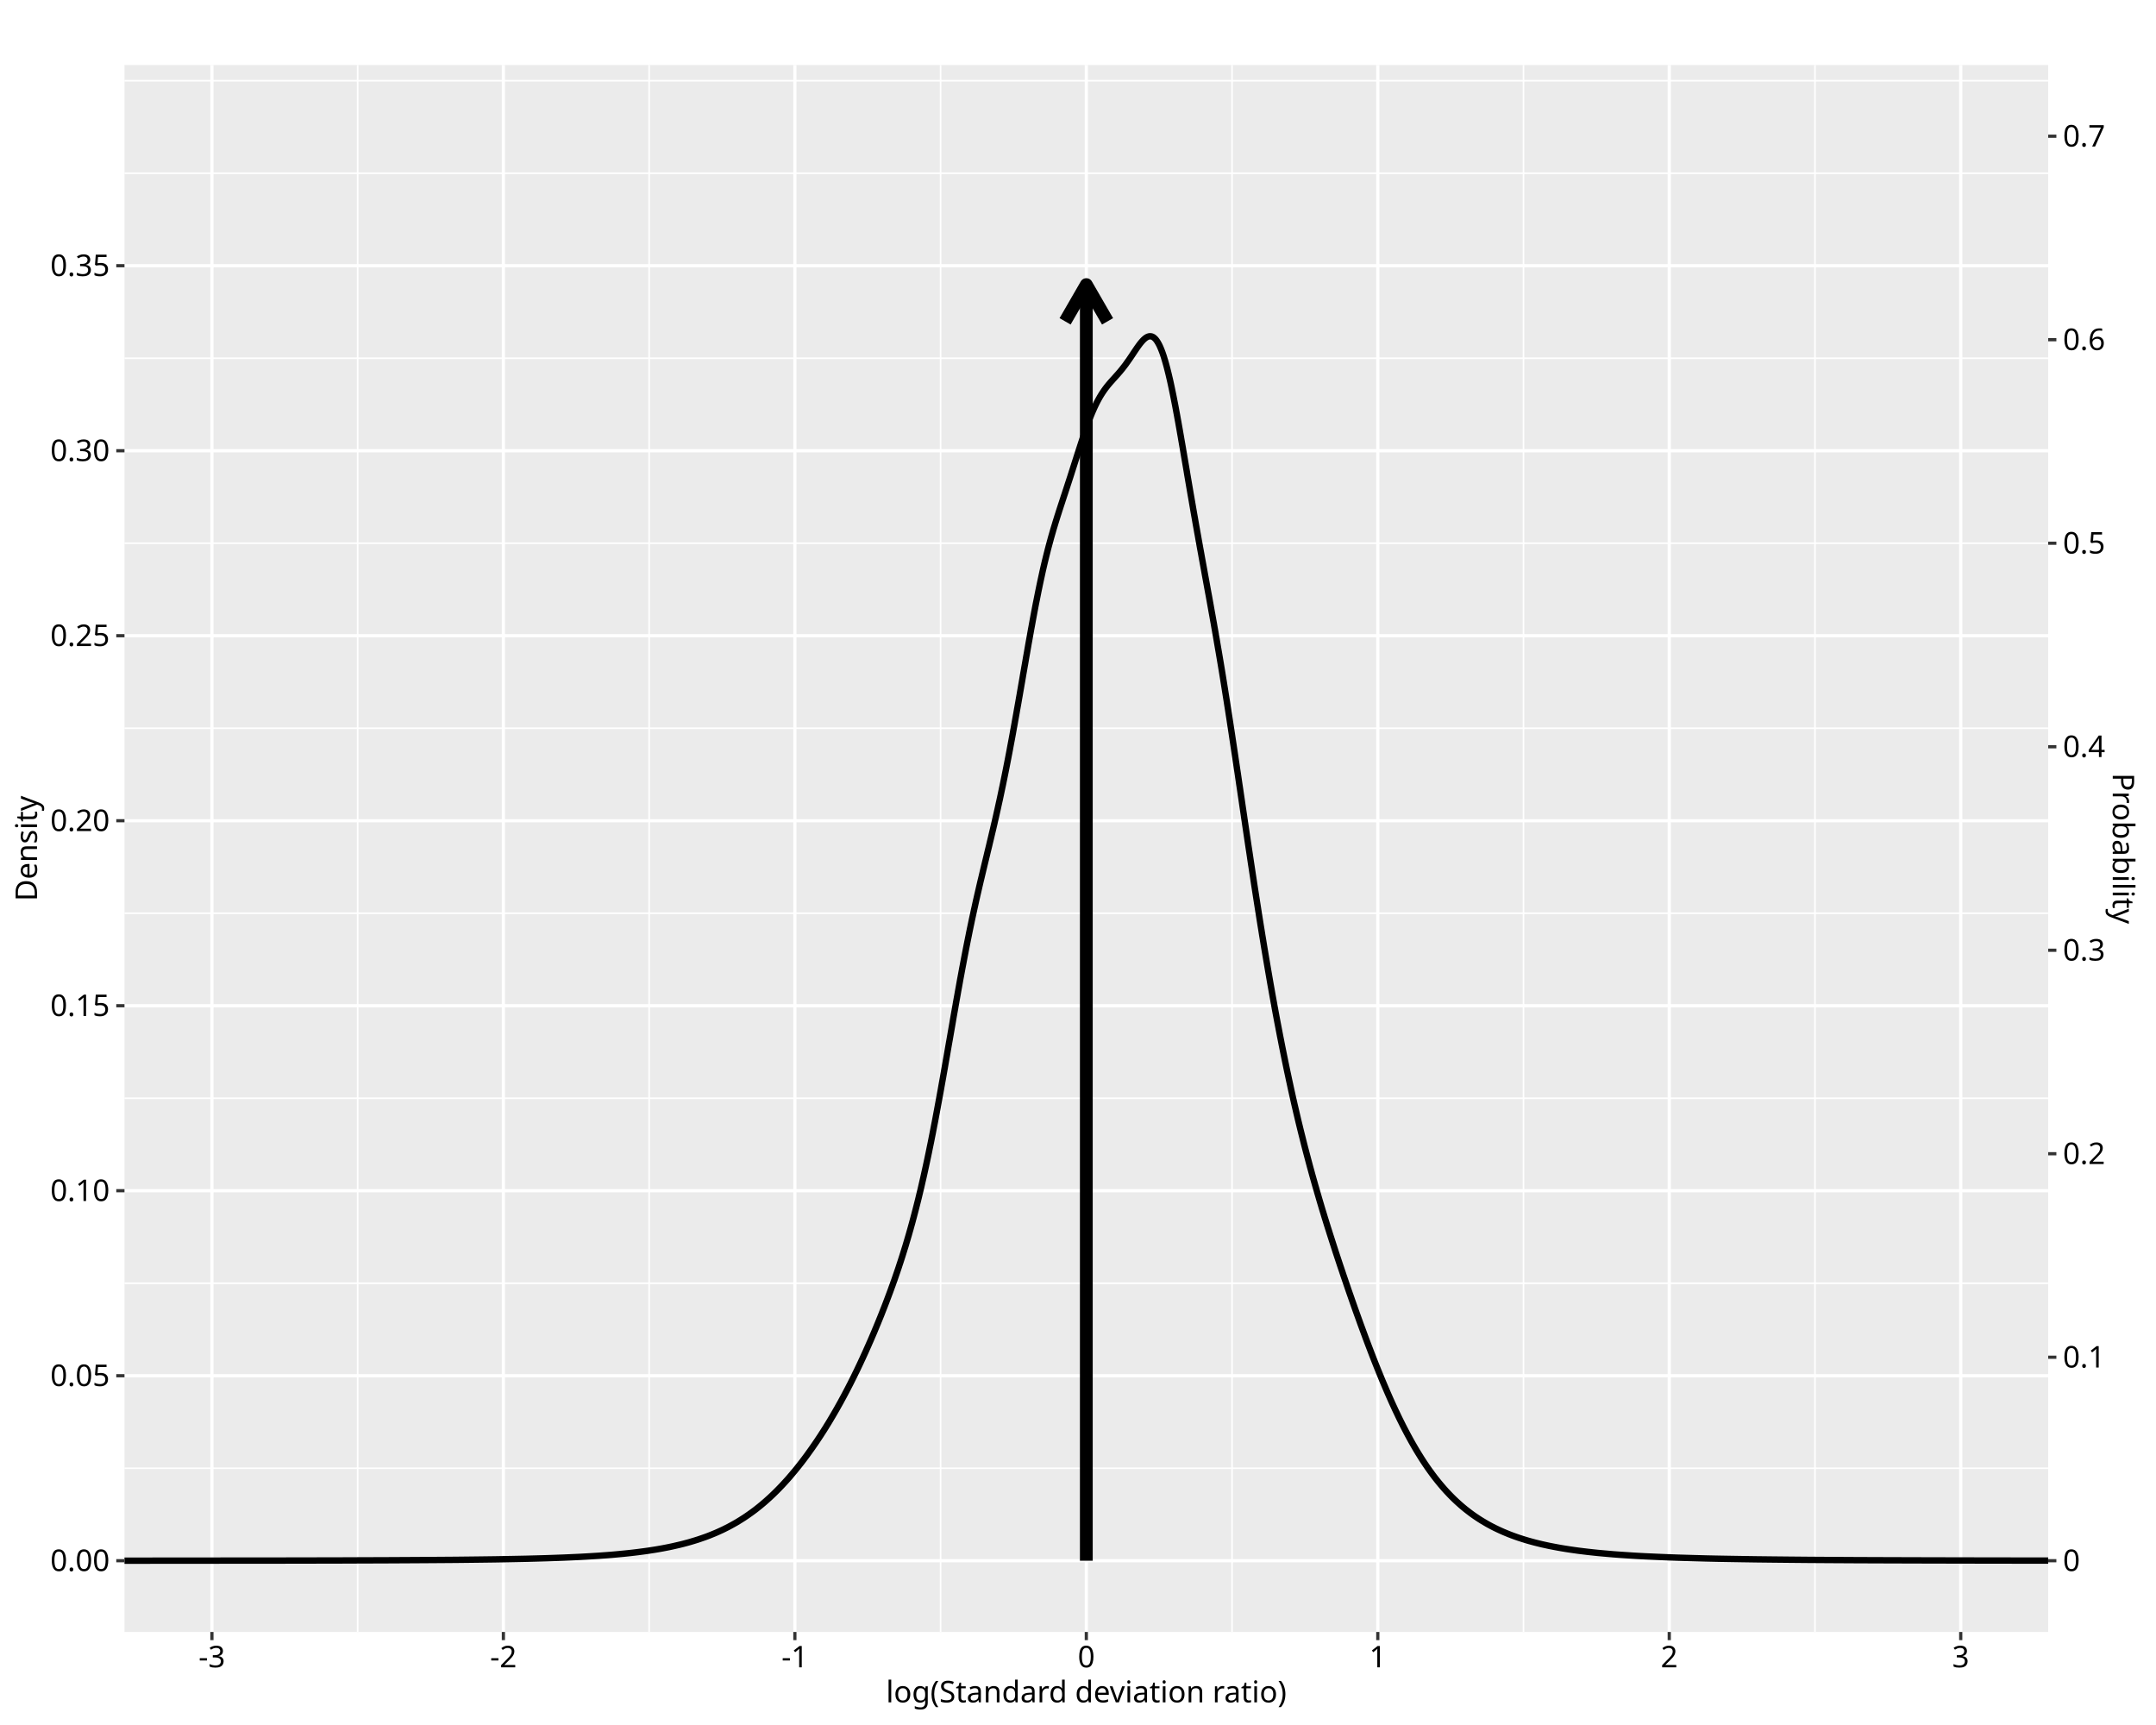
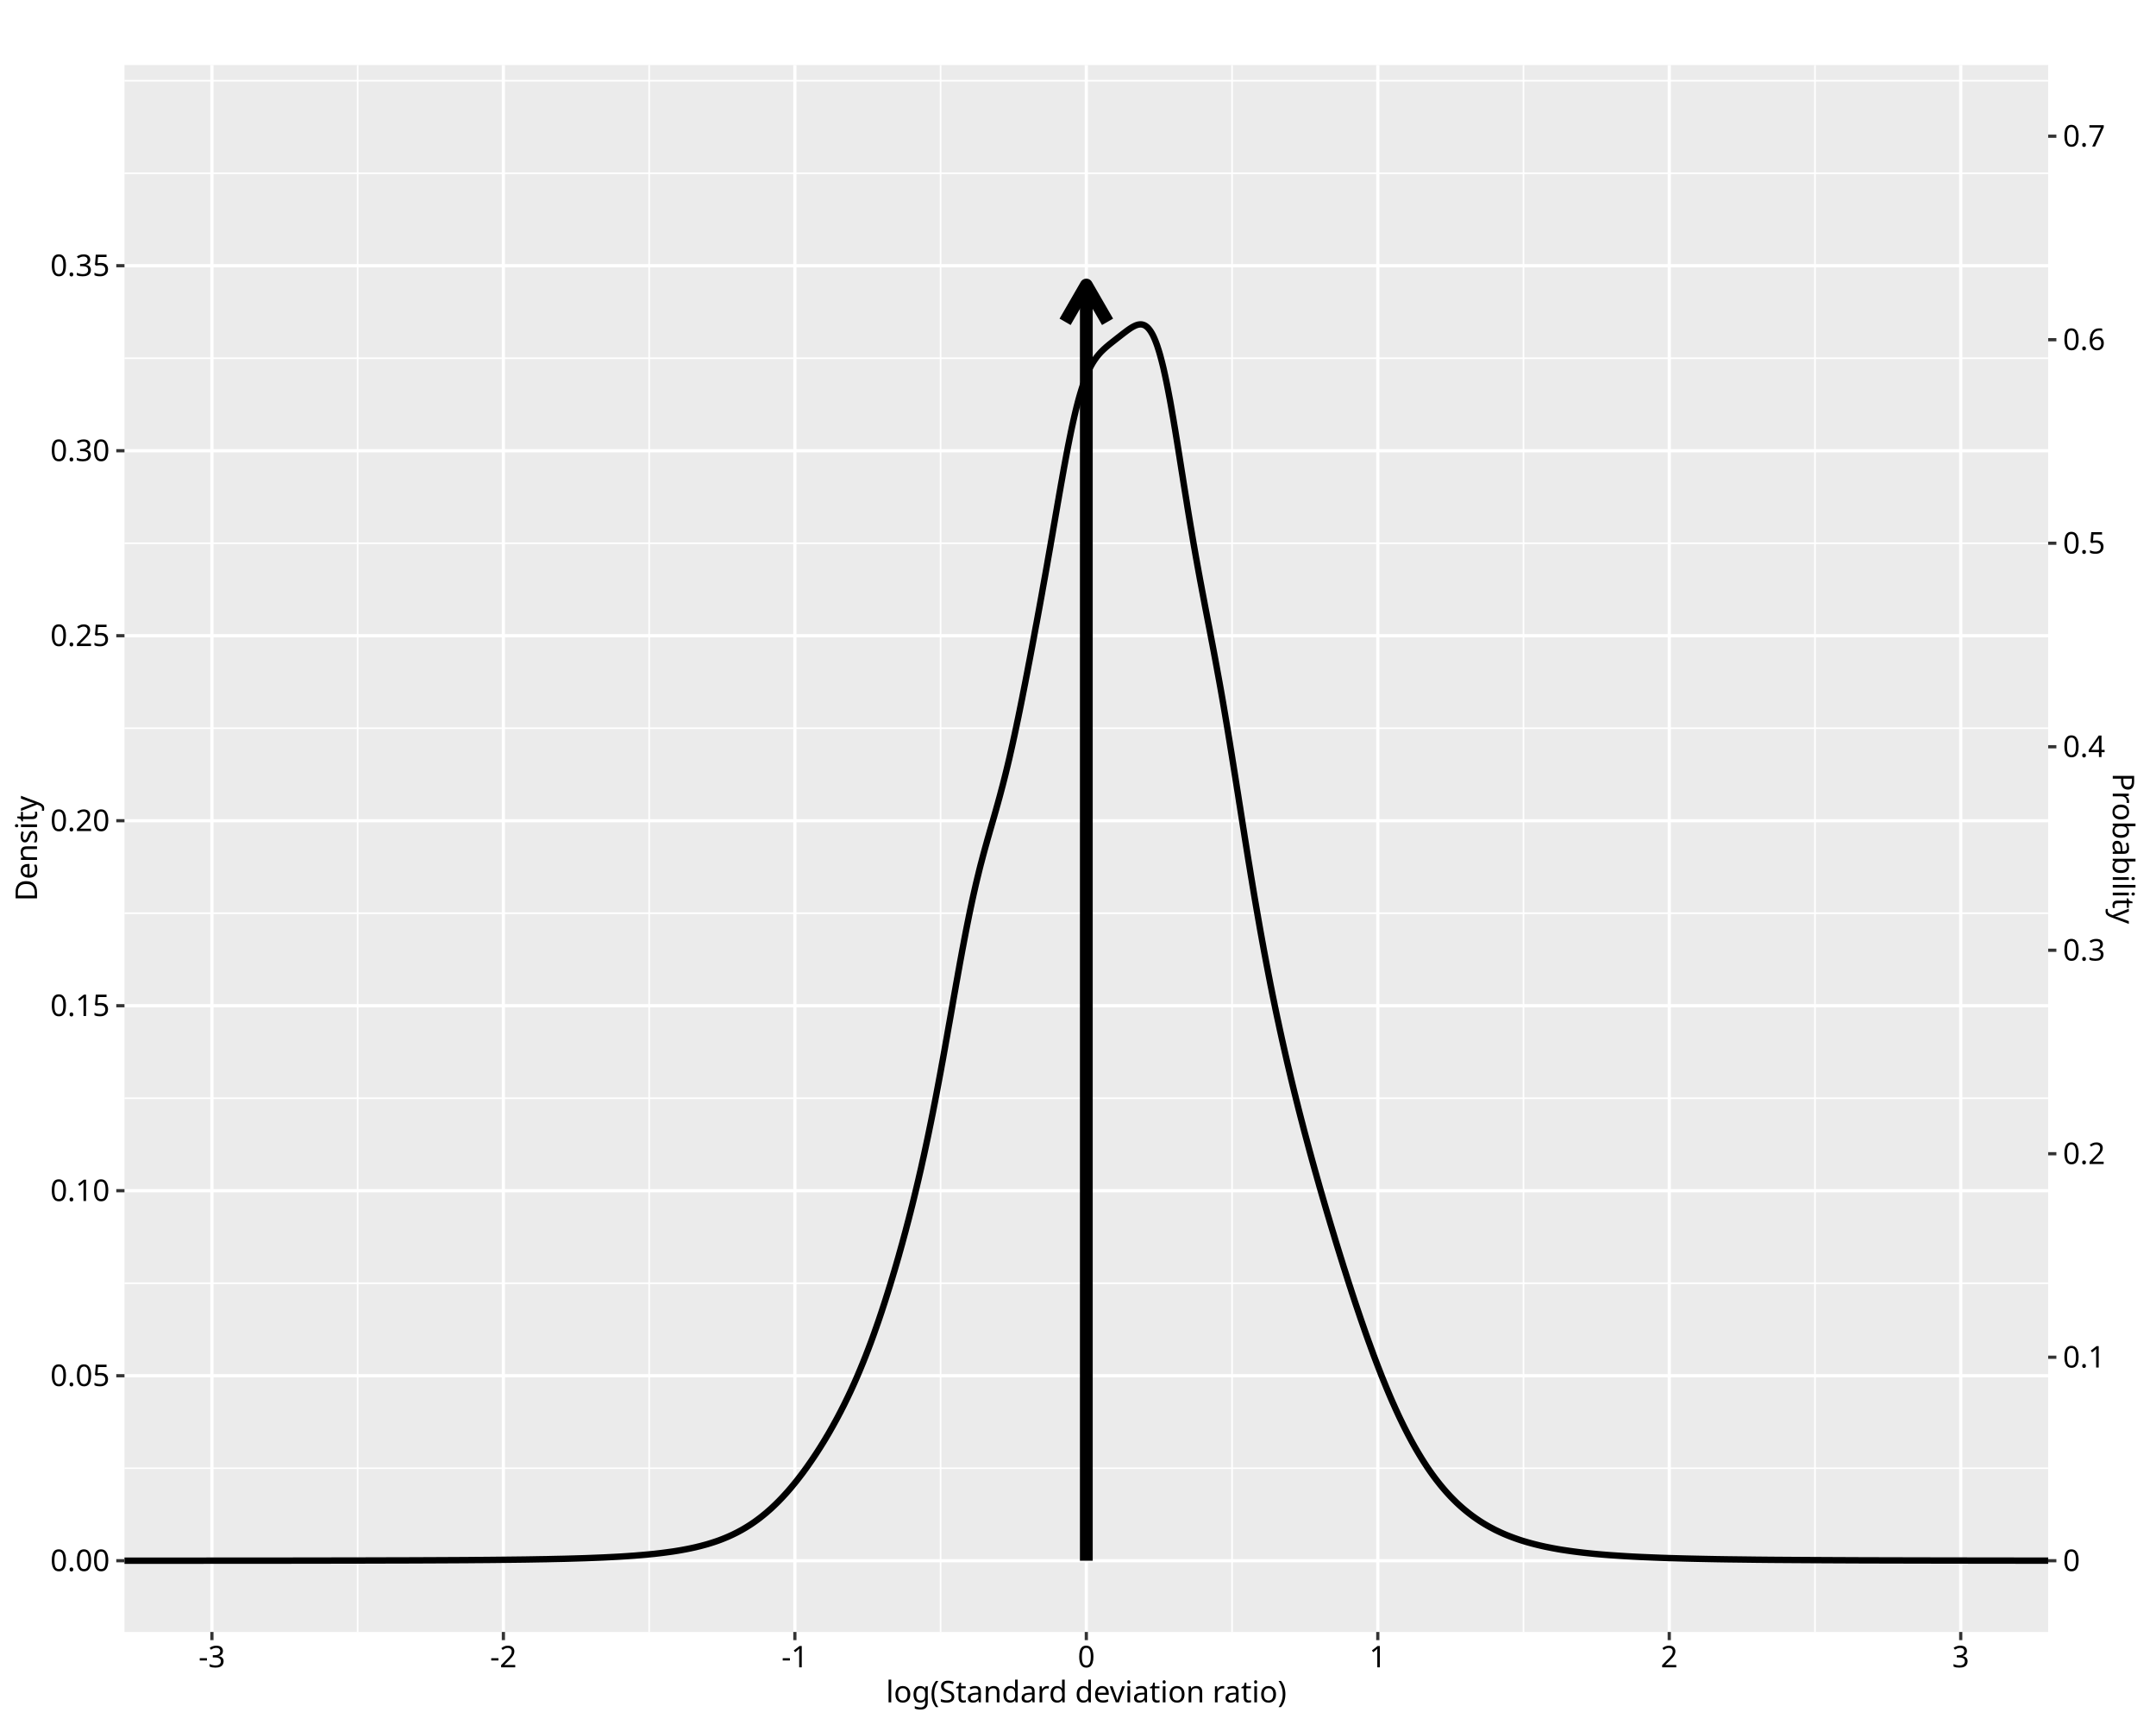
<svg xmlns="http://www.w3.org/2000/svg" class="svglite" data-engine-version="2.0" width="720.00pt" height="576.00pt" viewBox="0 0 720.00 576.00">
  <defs>
    <style type="text/css">
    .svglite line, .svglite polyline, .svglite polygon, .svglite path, .svglite rect, .svglite circle {
      fill: none;
      stroke: #000000;
      stroke-linecap: round;
      stroke-linejoin: round;
      stroke-miterlimit: 10.00;
    }
  </style>
  </defs>
  <rect width="100%" height="100%" style="stroke: none; fill: #FFFFFF;" />
  <defs>
    <clipPath id="cpMC4wMHw3MjAuMDB8MC4wMHw1NzYuMDA=">
      <rect x="0.00" y="0.00" width="720.00" height="576.00" />
    </clipPath>
  </defs>
  <g clip-path="url(#cpMC4wMHw3MjAuMDB8MC4wMHw1NzYuMDA=)">
    <rect x="0.00" y="0.00" width="720.00" height="576.00" style="stroke-width: 1.07; stroke: #FFFFFF; fill: #FFFFFF;" />
  </g>
  <defs>
    <clipPath id="cpNDEuNTd8NjgzLjk5fDIxLjcxfDU0NC45Mw==">
      <rect x="41.57" y="21.71" width="642.42" height="523.22" />
    </clipPath>
  </defs>
  <g clip-path="url(#cpNDEuNTd8NjgzLjk5fDIxLjcxfDU0NC45Mw==)">
    <rect x="41.57" y="21.71" width="642.42" height="523.22" style="stroke-width: 1.07; stroke: none; fill: #EBEBEB;" />
    <polyline points="41.57,490.26 683.99,490.26 " style="stroke-width: 0.53; stroke: #FFFFFF; stroke-linecap: butt;" />
    <polyline points="41.57,428.49 683.99,428.49 " style="stroke-width: 0.53; stroke: #FFFFFF; stroke-linecap: butt;" />
    <polyline points="41.57,366.72 683.99,366.72 " style="stroke-width: 0.53; stroke: #FFFFFF; stroke-linecap: butt;" />
    <polyline points="41.57,304.94 683.99,304.94 " style="stroke-width: 0.53; stroke: #FFFFFF; stroke-linecap: butt;" />
    <polyline points="41.57,243.17 683.99,243.17 " style="stroke-width: 0.53; stroke: #FFFFFF; stroke-linecap: butt;" />
    <polyline points="41.57,181.39 683.99,181.39 " style="stroke-width: 0.53; stroke: #FFFFFF; stroke-linecap: butt;" />
    <polyline points="41.57,119.62 683.99,119.62 " style="stroke-width: 0.53; stroke: #FFFFFF; stroke-linecap: butt;" />
    <polyline points="41.57,57.85 683.99,57.85 " style="stroke-width: 0.53; stroke: #FFFFFF; stroke-linecap: butt;" />
    <polyline points="41.57,26.96 683.99,26.96 " style="stroke-width: 0.53; stroke: #FFFFFF; stroke-linecap: butt;" />
    <polyline points="119.44,544.93 119.44,21.71 " style="stroke-width: 0.53; stroke: #FFFFFF; stroke-linecap: butt;" />
    <polyline points="216.78,544.93 216.78,21.71 " style="stroke-width: 0.53; stroke: #FFFFFF; stroke-linecap: butt;" />
    <polyline points="314.11,544.93 314.11,21.71 " style="stroke-width: 0.53; stroke: #FFFFFF; stroke-linecap: butt;" />
    <polyline points="411.45,544.93 411.45,21.71 " style="stroke-width: 0.53; stroke: #FFFFFF; stroke-linecap: butt;" />
    <polyline points="508.78,544.93 508.78,21.71 " style="stroke-width: 0.53; stroke: #FFFFFF; stroke-linecap: butt;" />
    <polyline points="606.12,544.93 606.12,21.71 " style="stroke-width: 0.53; stroke: #FFFFFF; stroke-linecap: butt;" />
    <polyline points="41.57,521.15 683.99,521.15 " style="stroke-width: 1.07; stroke: #FFFFFF; stroke-linecap: butt;" />
    <polyline points="41.57,459.38 683.99,459.38 " style="stroke-width: 1.07; stroke: #FFFFFF; stroke-linecap: butt;" />
    <polyline points="41.57,397.60 683.99,397.60 " style="stroke-width: 1.07; stroke: #FFFFFF; stroke-linecap: butt;" />
    <polyline points="41.57,335.83 683.99,335.83 " style="stroke-width: 1.07; stroke: #FFFFFF; stroke-linecap: butt;" />
    <polyline points="41.57,274.05 683.99,274.05 " style="stroke-width: 1.07; stroke: #FFFFFF; stroke-linecap: butt;" />
    <polyline points="41.57,212.28 683.99,212.28 " style="stroke-width: 1.07; stroke: #FFFFFF; stroke-linecap: butt;" />
    <polyline points="41.57,150.51 683.99,150.51 " style="stroke-width: 1.07; stroke: #FFFFFF; stroke-linecap: butt;" />
    <polyline points="41.57,88.73 683.99,88.73 " style="stroke-width: 1.07; stroke: #FFFFFF; stroke-linecap: butt;" />
    <polyline points="70.77,544.93 70.77,21.71 " style="stroke-width: 1.07; stroke: #FFFFFF; stroke-linecap: butt;" />
    <polyline points="168.11,544.93 168.11,21.71 " style="stroke-width: 1.07; stroke: #FFFFFF; stroke-linecap: butt;" />
    <polyline points="265.45,544.93 265.45,21.71 " style="stroke-width: 1.07; stroke: #FFFFFF; stroke-linecap: butt;" />
    <polyline points="362.78,544.93 362.78,21.71 " style="stroke-width: 1.07; stroke: #FFFFFF; stroke-linecap: butt;" />
    <polyline points="460.12,544.93 460.12,21.71 " style="stroke-width: 1.07; stroke: #FFFFFF; stroke-linecap: butt;" />
    <polyline points="557.45,544.93 557.45,21.71 " style="stroke-width: 1.07; stroke: #FFFFFF; stroke-linecap: butt;" />
    <polyline points="654.79,544.93 654.79,21.71 " style="stroke-width: 1.07; stroke: #FFFFFF; stroke-linecap: butt;" />
-     <polyline points="-197.53,521.15 -197.53,521.15 27.18,521.14 60.72,521.12 80.42,521.10 94.43,521.09 105.31,521.07 114.22,521.05 121.76,521.02 128.30,521.00 134.07,520.97 139.24,520.94 143.93,520.91 148.21,520.88 152.15,520.85 155.80,520.81 159.21,520.77 162.40,520.73 165.39,520.69 168.22,520.64 170.90,520.59 173.45,520.54 175.87,520.49 178.18,520.43 180.40,520.37 182.52,520.31 184.55,520.24 186.51,520.17 188.40,520.10 190.22,520.02 191.97,519.94 193.67,519.86 195.32,519.77 196.91,519.68 198.46,519.58 199.96,519.49 201.42,519.38 202.85,519.28 204.23,519.17 205.58,519.05 206.89,518.93 208.17,518.81 209.43,518.68 210.65,518.55 211.85,518.41 213.01,518.27 214.16,518.12 215.28,517.97 216.38,517.82 217.45,517.65 218.51,517.49 219.54,517.32 220.56,517.14 221.55,516.96 222.53,516.77 223.49,516.58 224.44,516.38 225.36,516.17 226.28,515.96 227.18,515.75 228.06,515.53 228.93,515.30 229.79,515.07 230.63,514.83 231.46,514.58 232.28,514.33 233.08,514.08 233.88,513.81 234.66,513.54 235.44,513.27 236.20,512.99 236.95,512.70 237.69,512.40 238.43,512.10 239.15,511.80 239.87,511.48 240.57,511.16 241.27,510.84 241.96,510.50 242.64,510.16 243.31,509.82 243.98,509.46 244.63,509.10 245.28,508.74 245.93,508.37 246.56,507.99 247.19,507.60 247.81,507.21 248.43,506.82 249.04,506.41 249.64,506.00 250.24,505.58 250.83,505.16 251.42,504.73 252.00,504.30 252.57,503.86 253.14,503.41 253.70,502.96 254.26,502.50 254.81,502.04 255.36,501.57 255.91,501.09 256.44,500.61 256.98,500.13 257.51,499.63 258.03,499.14 258.55,498.64 259.07,498.13 259.58,497.62 260.09,497.10 260.59,496.58 261.09,496.06 261.58,495.53 262.07,495.00 262.56,494.46 263.05,493.92 263.53,493.37 264.00,492.82 264.47,492.27 264.94,491.71 265.41,491.15 265.87,490.58 266.33,490.01 266.79,489.44 267.24,488.86 267.69,488.29 268.14,487.70 268.58,487.12 269.02,486.53 269.46,485.94 269.89,485.34 270.32,484.74 270.75,484.14 271.18,483.54 271.60,482.93 272.02,482.32 272.44,481.71 272.86,481.10 273.27,480.48 273.68,479.86 274.09,479.24 274.49,478.61 274.90,477.98 275.30,477.35 275.70,476.72 276.09,476.08 276.49,475.44 276.88,474.80 277.27,474.15 277.65,473.50 278.04,472.85 278.42,472.20 278.80,471.55 279.18,470.89 279.56,470.23 279.93,469.56 280.30,468.90 280.68,468.23 281.04,467.56 281.41,466.88 281.78,466.20 282.14,465.52 282.50,464.84 282.86,464.16 283.22,463.47 283.57,462.78 283.93,462.09 284.28,461.39 284.63,460.69 284.98,459.99 285.33,459.29 285.67,458.58 286.02,457.88 286.36,457.17 286.70,456.45 287.04,455.74 287.38,455.02 287.71,454.30 288.05,453.58 288.38,452.85 288.71,452.13 289.05,451.40 289.37,450.66 289.70,449.93 290.03,449.19 290.35,448.45 290.68,447.71 291.00,446.97 291.32,446.22 291.64,445.48 291.96,444.73 292.27,443.97 292.59,443.22 292.90,442.46 293.22,441.70 293.53,440.93 293.84,440.17 294.15,439.40 294.46,438.63 294.76,437.85 295.07,437.07 295.38,436.29 295.68,435.51 295.98,434.72 296.28,433.93 296.58,433.13 296.88,432.33 297.18,431.53 297.48,430.72 297.77,429.90 298.07,429.09 298.36,428.26 298.66,427.44 298.95,426.60 299.24,425.76 299.53,424.92 299.82,424.07 300.11,423.21 300.39,422.34 300.68,421.47 300.96,420.60 301.25,419.71 301.53,418.82 301.81,417.92 302.09,417.01 302.38,416.09 302.65,415.17 302.93,414.23 303.21,413.28 303.49,412.33 303.76,411.37 304.04,410.40 304.31,409.41 304.59,408.42 304.86,407.41 305.13,406.40 305.40,405.37 305.67,404.34 305.94,403.29 306.21,402.23 306.48,401.16 306.75,400.07 307.01,398.98 307.28,397.87 307.55,396.75 307.81,395.62 308.07,394.48 308.34,393.33 308.60,392.16 308.86,390.98 309.12,389.79 309.38,388.59 309.64,387.38 309.90,386.15 310.16,384.91 310.41,383.67 310.67,382.41 310.93,381.14 311.18,379.86 311.44,378.57 311.69,377.27 311.94,375.96 312.20,374.65 312.45,373.32 312.70,371.98 312.95,370.64 313.20,369.29 313.45,367.94 313.70,366.57 313.95,365.20 314.20,363.83 314.44,362.45 314.69,361.07 314.94,359.68 315.18,358.29 315.43,356.90 315.67,355.51 315.91,354.11 316.16,352.72 316.40,351.33 316.64,349.93 316.88,348.54 317.13,347.15 317.37,345.76 317.61,344.38 317.85,343.00 318.09,341.63 318.32,340.26 318.56,338.89 318.80,337.54 319.04,336.19 319.27,334.85 319.51,333.51 319.75,332.19 319.98,330.88 320.22,329.57 320.45,328.28 320.68,326.99 320.92,325.72 321.15,324.46 321.38,323.21 321.62,321.97 321.85,320.75 322.08,319.53 322.31,318.34 322.54,317.15 322.77,315.97 323.00,314.81 323.23,313.66 323.46,312.53 323.68,311.41 323.91,310.30 324.14,309.20 324.37,308.11 324.59,307.04 324.82,305.98 325.05,304.94 325.27,303.90 325.50,302.87 325.72,301.86 325.94,300.86 326.17,299.86 326.39,298.88 326.62,297.90 326.84,296.94 327.06,295.98 327.28,295.03 327.50,294.09 327.73,293.15 327.95,292.22 328.17,291.29 328.39,290.37 328.61,289.46 328.83,288.54 329.05,287.63 329.27,286.73 329.49,285.82 329.70,284.92 329.92,284.01 330.14,283.11 330.36,282.21 330.57,281.30 330.79,280.39 331.01,279.48 331.22,278.57 331.44,277.66 331.66,276.74 331.87,275.82 332.09,274.89 332.30,273.96 332.52,273.02 332.73,272.08 332.94,271.13 333.16,270.18 333.37,269.21 333.58,268.24 333.80,267.27 334.01,266.29 334.22,265.30 334.43,264.30 334.64,263.29 334.86,262.28 335.07,261.26 335.28,260.23 335.49,259.20 335.70,258.15 335.91,257.10 336.12,256.04 336.33,254.97 336.54,253.89 336.75,252.81 336.96,251.72 337.17,250.62 337.37,249.52 337.58,248.40 337.79,247.28 338.00,246.16 338.21,245.02 338.41,243.89 338.62,242.74 338.83,241.59 339.03,240.44 339.24,239.28 339.45,238.12 339.65,236.95 339.86,235.78 340.07,234.61 340.27,233.43 340.48,232.26 340.68,231.08 340.89,229.90 341.09,228.71 341.30,227.53 341.50,226.35 341.70,225.17 341.91,223.99 342.11,222.81 342.32,221.64 342.52,220.47 342.72,219.30 342.93,218.14 343.13,216.98 343.33,215.82 343.53,214.67 343.74,213.53 343.94,212.39 344.14,211.27 344.34,210.15 344.55,209.03 344.75,207.93 344.95,206.84 345.15,205.75 345.35,204.68 345.55,203.62 345.75,202.56 345.95,201.52 346.16,200.50 346.36,199.48 346.56,198.48 346.76,197.48 346.96,196.51 347.16,195.54 347.36,194.59 347.56,193.66 347.76,192.73 347.96,191.82 348.15,190.93 348.35,190.05 348.55,189.18 348.75,188.32 348.95,187.48 349.15,186.66 349.35,185.84 349.55,185.04 349.75,184.25 349.94,183.48 350.14,182.72 350.34,181.97 350.54,181.23 350.74,180.50 350.93,179.79 351.13,179.08 351.33,178.39 351.53,177.70 351.72,177.02 351.92,176.36 352.12,175.70 352.32,175.04 352.51,174.40 352.71,173.76 352.91,173.13 353.10,172.50 353.30,171.88 353.50,171.26 353.69,170.65 353.89,170.04 354.09,169.43 354.28,168.83 354.48,168.23 354.68,167.63 354.87,167.03 355.07,166.43 355.26,165.83 355.46,165.24 355.66,164.64 355.85,164.04 356.05,163.45 356.24,162.85 356.44,162.25 356.63,161.65 356.83,161.05 357.03,160.44 357.22,159.84 357.42,159.24 357.61,158.63 357.81,158.02 358.00,157.41 358.20,156.80 358.39,156.19 358.59,155.58 358.78,154.97 358.98,154.36 359.17,153.75 359.37,153.13 359.56,152.52 359.76,151.91 359.95,151.30 360.15,150.70 360.34,150.09 360.54,149.49 360.73,148.89 360.93,148.29 361.12,147.70 361.32,147.11 361.51,146.52 361.71,145.94 361.90,145.36 362.10,144.79 362.29,144.23 362.49,143.67 362.68,143.12 362.88,142.57 363.07,142.03 363.27,141.50 363.46,140.98 363.66,140.47 363.85,139.96 364.05,139.46 364.24,138.97 364.44,138.49 364.63,138.02 364.83,137.56 365.02,137.11 365.22,136.67 365.41,136.23 365.61,135.81 365.80,135.40 366.00,135.00 366.19,134.60 366.39,134.22 366.58,133.85 366.78,133.48 366.97,133.13 367.17,132.78 367.36,132.44 367.56,132.12 367.75,131.80 367.95,131.49 368.15,131.18 368.34,130.89 368.54,130.60 368.73,130.32 368.93,130.05 369.12,129.78 369.32,129.52 369.51,129.27 369.71,129.02 369.91,128.77 370.10,128.53 370.30,128.30 370.49,128.07 370.69,127.84 370.89,127.61 371.08,127.39 371.28,127.17 371.48,126.95 371.67,126.73 371.87,126.51 372.07,126.30 372.26,126.08 372.46,125.86 372.66,125.64 372.85,125.42 373.05,125.20 373.25,124.98 373.44,124.76 373.64,124.53 373.84,124.30 374.04,124.07 374.23,123.83 374.43,123.59 374.63,123.35 374.83,123.10 375.02,122.85 375.22,122.60 375.42,122.34 375.62,122.08 375.82,121.82 376.02,121.55 376.21,121.27 376.41,121.00 376.61,120.72 376.81,120.43 377.01,120.15 377.21,119.86 377.41,119.57 377.61,119.27 377.81,118.98 378.01,118.68 378.21,118.38 378.41,118.08 378.61,117.78 378.81,117.48 379.01,117.18 379.21,116.89 379.41,116.59 379.61,116.30 379.81,116.01 380.01,115.73 380.21,115.45 380.41,115.18 380.61,114.91 380.81,114.65 381.02,114.40 381.22,114.16 381.42,113.93 381.62,113.71 381.82,113.50 382.03,113.31 382.23,113.13 382.43,112.96 382.64,112.81 382.84,112.68 383.04,112.56 383.25,112.46 383.45,112.39 383.65,112.33 383.86,112.29 384.06,112.28 384.27,112.29 384.47,112.32 384.68,112.37 384.88,112.46 385.09,112.56 385.29,112.70 385.50,112.87 385.70,113.06 385.91,113.27 386.11,113.52 386.32,113.81 386.53,114.12 386.73,114.46 386.94,114.83 387.15,115.23 387.36,115.67 387.56,116.13 387.77,116.63 387.98,117.16 388.19,117.72 388.40,118.32 388.61,118.94 388.81,119.60 389.02,120.28 389.23,121.00 389.44,121.75 389.65,122.53 389.86,123.34 390.07,124.18 390.28,125.04 390.49,125.94 390.71,126.86 390.92,127.81 391.13,128.78 391.34,129.77 391.55,130.80 391.77,131.84 391.98,132.91 392.19,133.99 392.41,135.10 392.62,136.22 392.83,137.37 393.05,138.53 393.26,139.70 393.48,140.89 393.69,142.10 393.91,143.31 394.12,144.54 394.34,145.78 394.55,147.02 394.77,148.28 394.99,149.54 395.20,150.81 395.42,152.09 395.64,153.37 395.86,154.65 396.08,155.94 396.30,157.23 396.51,158.52 396.73,159.81 396.95,161.10 397.17,162.39 397.39,163.68 397.61,164.97 397.84,166.26 398.06,167.54 398.28,168.82 398.50,170.10 398.72,171.38 398.95,172.66 399.17,173.93 399.39,175.20 399.62,176.46 399.84,177.72 400.07,178.98 400.29,180.24 400.52,181.50 400.74,182.75 400.97,184.00 401.20,185.26 401.42,186.51 401.65,187.76 401.88,189.01 402.11,190.26 402.33,191.51 402.56,192.76 402.79,194.02 403.02,195.28 403.25,196.54 403.48,197.81 403.72,199.08 403.95,200.36 404.18,201.64 404.41,202.93 404.64,204.23 404.88,205.53 405.11,206.84 405.35,208.16 405.58,209.50 405.82,210.84 406.05,212.19 406.29,213.55 406.52,214.92 406.76,216.31 407.00,217.70 407.24,219.11 407.48,220.53 407.72,221.97 407.96,223.41 408.20,224.87 408.44,226.35 408.68,227.83 408.92,229.33 409.16,230.85 409.40,232.37 409.65,233.91 409.89,235.47 410.14,237.03 410.38,238.61 410.63,240.20 410.87,241.80 411.12,243.42 411.37,245.05 411.61,246.68 411.86,248.33 412.11,249.99 412.36,251.66 412.61,253.34 412.86,255.02 413.11,256.72 413.37,258.42 413.62,260.13 413.87,261.85 414.13,263.57 414.38,265.30 414.64,267.03 414.89,268.77 415.15,270.52 415.41,272.26 415.66,274.01 415.92,275.76 416.18,277.52 416.44,279.27 416.70,281.03 416.96,282.78 417.23,284.54 417.49,286.29 417.75,288.05 418.02,289.80 418.28,291.55 418.55,293.29 418.81,295.03 419.08,296.77 419.35,298.51 419.62,300.24 419.89,301.97 420.16,303.69 420.43,305.41 420.70,307.12 420.97,308.82 421.25,310.52 421.52,312.22 421.80,313.90 422.07,315.58 422.35,317.25 422.63,318.92 422.91,320.57 423.19,322.22 423.47,323.87 423.75,325.50 424.03,327.12 424.31,328.74 424.60,330.35 424.88,331.95 425.17,333.54 425.46,335.13 425.74,336.70 426.03,338.27 426.32,339.82 426.61,341.37 426.91,342.91 427.20,344.43 427.49,345.95 427.79,347.46 428.08,348.96 428.38,350.45 428.68,351.94 428.98,353.41 429.28,354.87 429.58,356.32 429.88,357.77 430.19,359.20 430.49,360.63 430.80,362.04 431.10,363.44 431.41,364.84 431.72,366.23 432.03,367.60 432.34,368.97 432.66,370.33 432.97,371.68 433.29,373.02 433.60,374.35 433.92,375.67 434.24,376.98 434.56,378.28 434.89,379.58 435.21,380.87 435.53,382.15 435.86,383.42 436.19,384.68 436.52,385.93 436.85,387.18 437.18,388.42 437.51,389.66 437.85,390.88 438.18,392.10 438.52,393.32 438.86,394.52 439.20,395.73 439.55,396.92 439.89,398.11 440.24,399.30 440.58,400.48 440.93,401.66 441.28,402.84 441.63,404.01 441.99,405.17 442.34,406.34 442.70,407.50 443.06,408.66 443.42,409.81 443.79,410.97 444.15,412.12 444.52,413.27 444.89,414.42 445.26,415.57 445.63,416.72 446.00,417.87 446.38,419.02 446.76,420.17 447.14,421.32 447.52,422.47 447.91,423.62 448.30,424.77 448.68,425.92 449.08,427.08 449.47,428.23 449.87,429.39 450.26,430.54 450.66,431.70 451.07,432.86 451.47,434.02 451.88,435.18 452.29,436.35 452.70,437.51 453.12,438.68 453.54,439.84 453.96,441.01 454.38,442.18 454.81,443.34 455.24,444.51 455.67,445.68 456.10,446.85 456.54,448.02 456.98,449.18 457.43,450.35 457.87,451.51 458.32,452.68 458.77,453.84 459.23,455.00 459.69,456.16 460.15,457.31 460.62,458.46 461.09,459.61 461.56,460.76 462.04,461.90 462.52,463.03 463.00,464.16 463.49,465.29 463.98,466.41 464.47,467.52 464.97,468.63 465.48,469.73 465.98,470.82 466.50,471.90 467.01,472.98 467.53,474.05 468.06,475.11 468.58,476.16 469.12,477.20 469.66,478.23 470.20,479.25 470.75,480.26 471.30,481.26 471.86,482.25 472.42,483.22 472.99,484.19 473.57,485.14 474.15,486.08 474.73,487.01 475.32,487.92 475.92,488.82 476.52,489.71 477.13,490.58 477.75,491.44 478.37,492.29 479.00,493.13 479.64,493.95 480.28,494.75 480.93,495.54 481.59,496.32 482.25,497.08 482.92,497.83 483.61,498.56 484.29,499.28 484.99,499.99 485.70,500.68 486.41,501.35 487.14,502.01 487.87,502.66 488.61,503.29 489.36,503.91 490.13,504.51 490.90,505.10 491.68,505.68 492.48,506.24 493.28,506.78 494.10,507.32 494.93,507.84 495.78,508.34 496.63,508.84 497.50,509.32 498.39,509.79 499.28,510.24 500.20,510.68 501.13,511.11 502.07,511.53 503.03,511.93 504.01,512.33 505.01,512.71 506.02,513.08 507.05,513.44 508.11,513.78 509.18,514.12 510.28,514.45 511.40,514.76 512.55,515.07 513.72,515.36 514.91,515.65 516.14,515.92 517.39,516.19 518.67,516.44 519.99,516.69 521.33,516.93 522.72,517.16 524.14,517.38 525.60,517.59 527.10,517.80 528.65,517.99 530.24,518.18 531.89,518.36 533.59,518.54 535.35,518.70 537.17,518.86 539.05,519.02 541.01,519.16 543.05,519.30 545.17,519.44 547.38,519.57 549.69,519.69 552.11,519.80 554.66,519.91 557.34,520.02 560.17,520.12 563.17,520.21 566.36,520.30 569.76,520.39 573.41,520.47 577.36,520.54 581.64,520.61 586.32,520.68 591.49,520.74 597.26,520.80 603.80,520.86 611.34,520.91 620.25,520.96 631.13,521.00 645.14,521.04 664.84,521.08 698.39,521.12 923.09,521.15 923.09,521.15 " style="stroke-width: 2.13; stroke-linecap: butt;" />
-     <line x1="362.78" y1="521.15" x2="362.78" y2="95.03" style="stroke-width: 4.27; stroke-linecap: butt;" />
-     <polyline points="369.87,107.30 362.78,95.03 355.69,107.30 " style="stroke-width: 4.27; stroke-linecap: butt;" />
+     <polyline points="-197.53,521.15 -197.53,521.15 27.18,521.14 60.72,521.13 80.42,521.12 94.43,521.11 105.31,521.10 114.22,521.08 121.76,521.07 128.30,521.05 134.07,521.04 139.24,521.02 143.93,521.00 148.21,520.98 152.15,520.96 155.80,520.94 159.21,520.91 162.40,520.89 165.39,520.86 168.22,520.83 170.90,520.80 173.45,520.77 175.87,520.74 178.18,520.70 180.40,520.66 182.52,520.63 184.55,520.58 186.51,520.54 188.40,520.50 190.22,520.45 191.97,520.40 193.67,520.35 195.32,520.30 196.91,520.24 198.46,520.18 199.96,520.12 201.42,520.06 202.85,519.99 204.23,519.92 205.58,519.85 206.89,519.78 208.17,519.70 209.43,519.62 210.65,519.53 211.85,519.45 213.01,519.35 214.16,519.26 215.28,519.16 216.38,519.06 217.45,518.95 218.51,518.85 219.54,518.73 220.56,518.61 221.55,518.49 222.53,518.36 223.49,518.23 224.44,518.10 225.36,517.96 226.28,517.81 227.18,517.66 228.06,517.50 228.93,517.34 229.79,517.17 230.63,517.00 231.46,516.82 232.28,516.64 233.08,516.44 233.88,516.25 234.66,516.04 235.44,515.83 236.20,515.62 236.95,515.39 237.69,515.16 238.43,514.92 239.15,514.68 239.87,514.43 240.57,514.17 241.27,513.90 241.96,513.62 242.64,513.34 243.31,513.05 243.98,512.75 244.63,512.45 245.28,512.13 245.93,511.81 246.56,511.48 247.19,511.14 247.81,510.80 248.43,510.44 249.04,510.08 249.64,509.71 250.24,509.33 250.83,508.95 251.42,508.55 252.00,508.15 252.57,507.74 253.14,507.32 253.70,506.90 254.26,506.46 254.81,506.02 255.36,505.57 255.91,505.12 256.44,504.65 256.98,504.18 257.51,503.71 258.03,503.22 258.55,502.73 259.07,502.23 259.58,501.73 260.09,501.22 260.59,500.70 261.09,500.18 261.58,499.65 262.07,499.12 262.56,498.58 263.05,498.03 263.53,497.48 264.00,496.93 264.47,496.37 264.94,495.80 265.41,495.23 265.87,494.66 266.33,494.08 266.79,493.49 267.24,492.90 267.69,492.31 268.14,491.72 268.58,491.11 269.02,490.51 269.46,489.90 269.89,489.29 270.32,488.68 270.75,488.06 271.18,487.43 271.60,486.81 272.02,486.18 272.44,485.55 272.86,484.91 273.27,484.27 273.68,483.63 274.09,482.98 274.49,482.33 274.90,481.68 275.30,481.02 275.70,480.36 276.09,479.69 276.49,479.03 276.88,478.36 277.27,477.68 277.65,477.00 278.04,476.32 278.42,475.63 278.80,474.94 279.18,474.25 279.56,473.55 279.93,472.85 280.30,472.14 280.68,471.43 281.04,470.71 281.41,469.99 281.78,469.27 282.14,468.54 282.50,467.80 282.86,467.06 283.22,466.32 283.57,465.57 283.93,464.82 284.28,464.06 284.63,463.29 284.98,462.52 285.33,461.75 285.67,460.97 286.02,460.18 286.36,459.39 286.70,458.59 287.04,457.79 287.38,456.98 287.71,456.17 288.05,455.35 288.38,454.53 288.71,453.70 289.05,452.86 289.37,452.02 289.70,451.17 290.03,450.32 290.35,449.46 290.68,448.60 291.00,447.73 291.32,446.86 291.64,445.98 291.96,445.09 292.27,444.20 292.59,443.31 292.90,442.41 293.22,441.51 293.53,440.60 293.84,439.68 294.15,438.76 294.46,437.84 294.76,436.91 295.07,435.97 295.38,435.03 295.68,434.09 295.98,433.14 296.28,432.19 296.58,431.23 296.88,430.27 297.18,429.31 297.48,428.34 297.77,427.36 298.07,426.39 298.36,425.40 298.66,424.42 298.95,423.42 299.24,422.43 299.53,421.43 299.82,420.42 300.11,419.42 300.39,418.40 300.68,417.38 300.96,416.36 301.25,415.34 301.53,414.30 301.81,413.27 302.09,412.23 302.38,411.18 302.65,410.13 302.93,409.07 303.21,408.01 303.49,406.95 303.76,405.87 304.04,404.80 304.31,403.71 304.59,402.62 304.86,401.53 305.13,400.43 305.40,399.32 305.67,398.20 305.94,397.08 306.21,395.96 306.48,394.82 306.75,393.68 307.01,392.53 307.28,391.38 307.55,390.22 307.81,389.05 308.07,387.87 308.34,386.69 308.60,385.50 308.86,384.30 309.12,383.09 309.38,381.87 309.64,380.65 309.90,379.42 310.16,378.18 310.41,376.94 310.67,375.68 310.93,374.42 311.18,373.15 311.44,371.88 311.69,370.59 311.94,369.30 312.20,368.01 312.45,366.70 312.70,365.39 312.95,364.07 313.20,362.75 313.45,361.42 313.70,360.08 313.95,358.74 314.20,357.40 314.44,356.05 314.69,354.70 314.94,353.34 315.18,351.98 315.43,350.61 315.67,349.25 315.91,347.88 316.16,346.51 316.40,345.14 316.64,343.77 316.88,342.40 317.13,341.03 317.37,339.66 317.61,338.29 317.85,336.93 318.09,335.57 318.32,334.21 318.56,332.86 318.80,331.51 319.04,330.17 319.27,328.83 319.51,327.51 319.75,326.19 319.98,324.87 320.22,323.57 320.45,322.27 320.68,320.99 320.92,319.71 321.15,318.45 321.38,317.20 321.62,315.96 321.85,314.73 322.08,313.51 322.31,312.31 322.54,311.12 322.77,309.95 323.00,308.79 323.23,307.65 323.46,306.51 323.68,305.40 323.91,304.30 324.14,303.21 324.37,302.14 324.59,301.09 324.82,300.05 325.05,299.02 325.27,298.02 325.50,297.02 325.72,296.04 325.94,295.08 326.17,294.13 326.39,293.20 326.62,292.28 326.84,291.37 327.06,290.47 327.28,289.59 327.50,288.72 327.73,287.87 327.95,287.02 328.17,286.19 328.39,285.36 328.61,284.55 328.83,283.74 329.05,282.94 329.27,282.15 329.49,281.37 329.70,280.59 329.92,279.82 330.14,279.05 330.36,278.29 330.57,277.53 330.79,276.77 331.01,276.02 331.22,275.27 331.44,274.52 331.66,273.77 331.87,273.02 332.09,272.26 332.30,271.51 332.52,270.75 332.73,270.00 332.94,269.23 333.16,268.47 333.37,267.70 333.58,266.93 333.80,266.15 334.01,265.36 334.22,264.57 334.43,263.77 334.64,262.97 334.86,262.16 335.07,261.34 335.28,260.52 335.49,259.69 335.70,258.85 335.91,258.00 336.12,257.15 336.33,256.28 336.54,255.41 336.75,254.53 336.96,253.65 337.17,252.75 337.37,251.85 337.58,250.94 337.79,250.02 338.00,249.09 338.21,248.16 338.41,247.22 338.62,246.27 338.83,245.32 339.03,244.36 339.24,243.39 339.45,242.42 339.65,241.43 339.86,240.45 340.07,239.46 340.27,238.46 340.48,237.46 340.68,236.45 340.89,235.43 341.09,234.42 341.30,233.40 341.50,232.37 341.70,231.34 341.91,230.31 342.11,229.27 342.32,228.23 342.52,227.19 342.72,226.14 342.93,225.09 343.13,224.04 343.33,222.98 343.53,221.92 343.74,220.86 343.94,219.80 344.14,218.74 344.34,217.67 344.55,216.60 344.75,215.53 344.95,214.46 345.15,213.39 345.35,212.31 345.55,211.23 345.75,210.15 345.95,209.07 346.16,207.99 346.36,206.90 346.56,205.81 346.76,204.72 346.96,203.63 347.16,202.54 347.36,201.44 347.56,200.34 347.76,199.24 347.96,198.14 348.15,197.04 348.35,195.93 348.55,194.82 348.75,193.71 348.95,192.59 349.15,191.48 349.35,190.36 349.55,189.24 349.75,188.11 349.94,186.99 350.14,185.86 350.34,184.73 350.54,183.60 350.74,182.47 350.93,181.33 351.13,180.19 351.33,179.06 351.53,177.92 351.72,176.78 351.92,175.64 352.12,174.50 352.32,173.36 352.51,172.22 352.71,171.08 352.91,169.94 353.10,168.81 353.30,167.68 353.50,166.55 353.69,165.42 353.89,164.29 354.09,163.17 354.28,162.06 354.48,160.95 354.68,159.85 354.87,158.75 355.07,157.66 355.26,156.57 355.46,155.50 355.66,154.43 355.85,153.38 356.05,152.33 356.24,151.29 356.44,150.27 356.63,149.25 356.83,148.25 357.03,147.26 357.22,146.29 357.42,145.33 357.61,144.38 357.81,143.44 358.00,142.53 358.20,141.63 358.39,140.74 358.59,139.87 358.78,139.02 358.98,138.19 359.17,137.37 359.37,136.57 359.56,135.79 359.76,135.02 359.95,134.28 360.15,133.55 360.34,132.84 360.54,132.15 360.73,131.48 360.93,130.83 361.12,130.19 361.32,129.57 361.51,128.98 361.71,128.39 361.90,127.83 362.10,127.29 362.29,126.76 362.49,126.25 362.68,125.75 362.88,125.28 363.07,124.81 363.27,124.37 363.46,123.94 363.66,123.52 363.85,123.12 364.05,122.74 364.24,122.36 364.44,122.00 364.63,121.66 364.83,121.32 365.02,121.00 365.22,120.69 365.41,120.39 365.61,120.10 365.80,119.82 366.00,119.55 366.19,119.28 366.39,119.03 366.58,118.79 366.78,118.55 366.97,118.32 367.17,118.10 367.36,117.88 367.56,117.67 367.75,117.46 367.95,117.26 368.15,117.07 368.34,116.88 368.54,116.69 368.73,116.51 368.93,116.33 369.12,116.16 369.32,115.98 369.51,115.81 369.71,115.64 369.91,115.48 370.10,115.31 370.30,115.15 370.49,114.99 370.69,114.83 370.89,114.67 371.08,114.52 371.28,114.36 371.48,114.20 371.67,114.05 371.87,113.90 372.07,113.74 372.26,113.59 372.46,113.43 372.66,113.28 372.85,113.12 373.05,112.97 373.25,112.81 373.44,112.66 373.64,112.51 373.84,112.35 374.04,112.20 374.23,112.04 374.43,111.89 374.63,111.74 374.83,111.58 375.02,111.43 375.22,111.28 375.42,111.13 375.62,110.98 375.82,110.83 376.02,110.68 376.21,110.53 376.41,110.38 376.61,110.24 376.81,110.10 377.01,109.96 377.21,109.82 377.41,109.69 377.61,109.56 377.81,109.43 378.01,109.31 378.21,109.20 378.41,109.08 378.61,108.98 378.81,108.88 379.01,108.78 379.21,108.69 379.41,108.61 379.61,108.54 379.81,108.48 380.01,108.42 380.21,108.38 380.41,108.35 380.61,108.33 380.81,108.31 381.02,108.32 381.22,108.33 381.42,108.36 381.62,108.41 381.82,108.46 382.03,108.54 382.23,108.63 382.43,108.74 382.64,108.87 382.84,109.02 383.04,109.18 383.25,109.37 383.45,109.58 383.65,109.81 383.86,110.07 384.06,110.34 384.27,110.64 384.47,110.97 384.68,111.32 384.88,111.69 385.09,112.09 385.29,112.52 385.50,112.98 385.70,113.46 385.91,113.98 386.11,114.51 386.32,115.08 386.53,115.68 386.73,116.31 386.94,116.96 387.15,117.65 387.36,118.36 387.56,119.10 387.77,119.88 387.98,120.68 388.19,121.51 388.40,122.36 388.61,123.25 388.81,124.17 389.02,125.11 389.23,126.08 389.44,127.07 389.65,128.09 389.86,129.14 390.07,130.21 390.28,131.31 390.49,132.42 390.71,133.56 390.92,134.73 391.13,135.91 391.34,137.11 391.55,138.33 391.77,139.56 391.98,140.82 392.19,142.09 392.41,143.37 392.62,144.67 392.83,145.97 393.05,147.29 393.26,148.62 393.48,149.96 393.69,151.31 393.91,152.66 394.12,154.02 394.34,155.38 394.55,156.74 394.77,158.11 394.99,159.48 395.20,160.85 395.42,162.22 395.64,163.58 395.86,164.95 396.08,166.31 396.30,167.67 396.51,169.02 396.73,170.37 396.95,171.71 397.17,173.05 397.39,174.38 397.61,175.71 397.84,177.02 398.06,178.33 398.28,179.63 398.50,180.93 398.72,182.21 398.95,183.49 399.17,184.76 399.39,186.02 399.62,187.27 399.84,188.52 400.07,189.76 400.29,190.99 400.52,192.22 400.74,193.44 400.97,194.66 401.20,195.87 401.42,197.07 401.65,198.27 401.88,199.47 402.11,200.67 402.33,201.86 402.56,203.06 402.79,204.25 403.02,205.44 403.25,206.64 403.48,207.84 403.72,209.04 403.95,210.24 404.18,211.45 404.41,212.66 404.64,213.88 404.88,215.10 405.11,216.33 405.35,217.57 405.58,218.82 405.82,220.08 406.05,221.34 406.29,222.62 406.52,223.91 406.76,225.21 407.00,226.52 407.24,227.84 407.48,229.17 407.72,230.52 407.96,231.88 408.20,233.25 408.44,234.64 408.68,236.03 408.92,237.45 409.16,238.87 409.40,240.31 409.65,241.76 409.89,243.22 410.14,244.70 410.38,246.18 410.63,247.68 410.87,249.20 411.12,250.72 411.37,252.25 411.61,253.79 411.86,255.35 412.11,256.91 412.36,258.48 412.61,260.06 412.86,261.64 413.11,263.24 413.37,264.83 413.62,266.44 413.87,268.05 414.13,269.66 414.38,271.28 414.64,272.90 414.89,274.52 415.15,276.15 415.41,277.77 415.66,279.40 415.92,281.02 416.18,282.64 416.44,284.27 416.70,285.89 416.96,287.51 417.23,289.12 417.49,290.73 417.75,292.34 418.02,293.94 418.28,295.54 418.55,297.13 418.81,298.71 419.08,300.29 419.35,301.87 419.62,303.44 419.89,304.99 420.16,306.55 420.43,308.09 420.70,309.63 420.97,311.16 421.25,312.68 421.52,314.19 421.80,315.70 422.07,317.20 422.35,318.69 422.63,320.17 422.91,321.64 423.19,323.11 423.47,324.56 423.75,326.01 424.03,327.45 424.31,328.89 424.60,330.31 424.88,331.73 425.17,333.14 425.46,334.54 425.74,335.93 426.03,337.32 426.32,338.70 426.61,340.07 426.91,341.44 427.20,342.80 427.49,344.15 427.79,345.50 428.08,346.84 428.38,348.17 428.68,349.50 428.98,350.82 429.28,352.14 429.58,353.45 429.88,354.76 430.19,356.06 430.49,357.35 430.80,358.64 431.10,359.93 431.41,361.21 431.72,362.49 432.03,363.76 432.34,365.03 432.66,366.30 432.97,367.56 433.29,368.82 433.60,370.07 433.92,371.32 434.24,372.57 434.56,373.81 434.89,375.06 435.21,376.30 435.53,377.53 435.86,378.77 436.19,380.00 436.52,381.23 436.85,382.46 437.18,383.69 437.51,384.91 437.85,386.14 438.18,387.36 438.52,388.58 438.86,389.80 439.20,391.02 439.55,392.24 439.89,393.46 440.24,394.68 440.58,395.90 440.93,397.12 441.28,398.34 441.63,399.55 441.99,400.77 442.34,401.99 442.70,403.22 443.06,404.44 443.42,405.66 443.79,406.88 444.15,408.11 444.52,409.33 444.89,410.56 445.26,411.78 445.63,413.01 446.00,414.24 446.38,415.47 446.76,416.71 447.14,417.94 447.52,419.17 447.91,420.41 448.30,421.65 448.68,422.89 449.08,424.12 449.47,425.36 449.87,426.61 450.26,427.85 450.66,429.09 451.07,430.33 451.47,431.58 451.88,432.82 452.29,434.07 452.70,435.31 453.12,436.55 453.54,437.80 453.96,439.04 454.38,440.28 454.81,441.52 455.24,442.76 455.67,444.00 456.10,445.24 456.54,446.47 456.98,447.71 457.43,448.93 457.87,450.16 458.32,451.38 458.77,452.61 459.23,453.82 459.69,455.03 460.15,456.24 460.62,457.44 461.09,458.64 461.56,459.84 462.04,461.02 462.52,462.20 463.00,463.38 463.49,464.55 463.98,465.71 464.47,466.86 464.97,468.01 465.48,469.14 465.98,470.27 466.50,471.40 467.01,472.51 467.53,473.61 468.06,474.70 468.58,475.78 469.12,476.86 469.66,477.92 470.20,478.97 470.75,480.01 471.30,481.04 471.86,482.06 472.42,483.06 472.99,484.05 473.57,485.03 474.15,486.00 474.73,486.95 475.32,487.89 475.92,488.82 476.52,489.74 477.13,490.64 477.75,491.52 478.37,492.39 479.00,493.25 479.64,494.10 480.28,494.92 480.93,495.74 481.59,496.54 482.25,497.32 482.92,498.09 483.61,498.85 484.29,499.59 484.99,500.31 485.70,501.02 486.41,501.72 487.14,502.40 487.87,503.06 488.61,503.71 489.36,504.34 490.13,504.96 490.90,505.57 491.68,506.16 492.48,506.73 493.28,507.29 494.10,507.84 494.93,508.37 495.78,508.89 496.63,509.39 497.50,509.88 498.39,510.35 499.28,510.82 500.20,511.26 501.13,511.70 502.07,512.12 503.03,512.53 504.01,512.92 505.01,513.30 506.02,513.67 507.05,514.03 508.11,514.38 509.18,514.71 510.28,515.03 511.40,515.34 512.55,515.64 513.72,515.93 514.91,516.21 516.14,516.48 517.39,516.73 518.67,516.98 519.99,517.22 521.33,517.45 522.72,517.66 524.14,517.87 525.60,518.07 527.10,518.26 528.65,518.45 530.24,518.62 531.89,518.79 533.59,518.95 535.35,519.10 537.17,519.25 539.05,519.38 541.01,519.51 543.05,519.64 545.17,519.76 547.38,519.87 549.69,519.97 552.11,520.07 554.66,520.17 557.34,520.26 560.17,520.34 563.17,520.42 566.36,520.49 569.76,520.56 573.41,520.63 577.36,520.69 581.64,520.74 586.32,520.80 591.49,520.85 597.26,520.89 603.80,520.93 611.34,520.97 620.25,521.01 631.13,521.04 645.14,521.07 664.84,521.10 698.39,521.13 923.09,521.15 923.09,521.15 " style="stroke-width: 2.13; stroke-linecap: butt;" />
+     <line x1="362.78" y1="521.15" x2="362.78" y2="95.18" style="stroke-width: 4.27; stroke-linecap: butt;" />
+     <polyline points="369.87,107.46 362.78,95.18 355.69,107.46 " style="stroke-width: 4.27; stroke-linecap: butt;" />
  </g>
  <g clip-path="url(#cpMC4wMHw3MjAuMDB8MC4wMHw1NzYuMDA=)">
    <text x="36.64" y="524.59" text-anchor="end" style="font-size: 10.00px; font-family: sans;" textLength="19.46px" lengthAdjust="spacingAndGlyphs">0.00</text>
    <text x="36.64" y="462.82" text-anchor="end" style="font-size: 10.00px; font-family: sans;" textLength="19.46px" lengthAdjust="spacingAndGlyphs">0.05</text>
    <text x="36.64" y="401.04" text-anchor="end" style="font-size: 10.00px; font-family: sans;" textLength="19.46px" lengthAdjust="spacingAndGlyphs">0.10</text>
    <text x="36.64" y="339.27" text-anchor="end" style="font-size: 10.00px; font-family: sans;" textLength="19.46px" lengthAdjust="spacingAndGlyphs">0.15</text>
    <text x="36.64" y="277.50" text-anchor="end" style="font-size: 10.00px; font-family: sans;" textLength="19.46px" lengthAdjust="spacingAndGlyphs">0.20</text>
    <text x="36.64" y="215.72" text-anchor="end" style="font-size: 10.00px; font-family: sans;" textLength="19.46px" lengthAdjust="spacingAndGlyphs">0.25</text>
    <text x="36.64" y="153.95" text-anchor="end" style="font-size: 10.00px; font-family: sans;" textLength="19.46px" lengthAdjust="spacingAndGlyphs">0.30</text>
    <text x="36.64" y="92.17" text-anchor="end" style="font-size: 10.00px; font-family: sans;" textLength="19.46px" lengthAdjust="spacingAndGlyphs">0.35</text>
    <polyline points="38.83,521.15 41.57,521.15 " style="stroke-width: 1.07; stroke: #333333; stroke-linecap: butt;" />
    <polyline points="38.83,459.38 41.57,459.38 " style="stroke-width: 1.07; stroke: #333333; stroke-linecap: butt;" />
    <polyline points="38.83,397.60 41.57,397.60 " style="stroke-width: 1.07; stroke: #333333; stroke-linecap: butt;" />
    <polyline points="38.83,335.83 41.57,335.83 " style="stroke-width: 1.07; stroke: #333333; stroke-linecap: butt;" />
    <polyline points="38.83,274.05 41.57,274.05 " style="stroke-width: 1.07; stroke: #333333; stroke-linecap: butt;" />
    <polyline points="38.83,212.28 41.57,212.28 " style="stroke-width: 1.07; stroke: #333333; stroke-linecap: butt;" />
    <polyline points="38.83,150.51 41.57,150.51 " style="stroke-width: 1.07; stroke: #333333; stroke-linecap: butt;" />
    <polyline points="38.83,88.73 41.57,88.73 " style="stroke-width: 1.07; stroke: #333333; stroke-linecap: butt;" />
    <polyline points="683.99,521.15 686.73,521.15 " style="stroke-width: 1.07; stroke: #333333; stroke-linecap: butt;" />
    <polyline points="683.99,453.20 686.73,453.20 " style="stroke-width: 1.07; stroke: #333333; stroke-linecap: butt;" />
    <polyline points="683.99,385.25 686.73,385.25 " style="stroke-width: 1.07; stroke: #333333; stroke-linecap: butt;" />
    <polyline points="683.99,317.30 686.73,317.30 " style="stroke-width: 1.07; stroke: #333333; stroke-linecap: butt;" />
    <polyline points="683.99,249.35 686.73,249.35 " style="stroke-width: 1.07; stroke: #333333; stroke-linecap: butt;" />
    <polyline points="683.99,181.39 686.73,181.39 " style="stroke-width: 1.07; stroke: #333333; stroke-linecap: butt;" />
    <polyline points="683.99,113.44 686.73,113.44 " style="stroke-width: 1.07; stroke: #333333; stroke-linecap: butt;" />
    <polyline points="683.99,45.49 686.73,45.49 " style="stroke-width: 1.07; stroke: #333333; stroke-linecap: butt;" />
    <text x="688.92" y="524.59" style="font-size: 10.00px; font-family: sans;" textLength="5.56px" lengthAdjust="spacingAndGlyphs">0</text>
    <text x="688.92" y="456.64" style="font-size: 10.00px; font-family: sans;" textLength="13.90px" lengthAdjust="spacingAndGlyphs">0.1</text>
    <text x="688.92" y="388.69" style="font-size: 10.00px; font-family: sans;" textLength="13.90px" lengthAdjust="spacingAndGlyphs">0.2</text>
    <text x="688.92" y="320.74" style="font-size: 10.00px; font-family: sans;" textLength="13.90px" lengthAdjust="spacingAndGlyphs">0.3</text>
    <text x="688.92" y="252.79" style="font-size: 10.00px; font-family: sans;" textLength="13.90px" lengthAdjust="spacingAndGlyphs">0.4</text>
    <text x="688.92" y="184.83" style="font-size: 10.00px; font-family: sans;" textLength="13.90px" lengthAdjust="spacingAndGlyphs">0.5</text>
    <text x="688.92" y="116.88" style="font-size: 10.00px; font-family: sans;" textLength="13.90px" lengthAdjust="spacingAndGlyphs">0.6</text>
    <text x="688.92" y="48.93" style="font-size: 10.00px; font-family: sans;" textLength="13.90px" lengthAdjust="spacingAndGlyphs">0.7</text>
    <polyline points="70.77,547.67 70.77,544.93 " style="stroke-width: 1.07; stroke: #333333; stroke-linecap: butt;" />
    <polyline points="168.11,547.67 168.11,544.93 " style="stroke-width: 1.07; stroke: #333333; stroke-linecap: butt;" />
    <polyline points="265.45,547.67 265.45,544.93 " style="stroke-width: 1.07; stroke: #333333; stroke-linecap: butt;" />
    <polyline points="362.78,547.67 362.78,544.93 " style="stroke-width: 1.07; stroke: #333333; stroke-linecap: butt;" />
    <polyline points="460.12,547.67 460.12,544.93 " style="stroke-width: 1.07; stroke: #333333; stroke-linecap: butt;" />
    <polyline points="557.45,547.67 557.45,544.93 " style="stroke-width: 1.07; stroke: #333333; stroke-linecap: butt;" />
    <polyline points="654.79,547.67 654.79,544.93 " style="stroke-width: 1.07; stroke: #333333; stroke-linecap: butt;" />
    <text x="70.77" y="556.75" text-anchor="middle" style="font-size: 10.00px; font-family: sans;" textLength="8.89px" lengthAdjust="spacingAndGlyphs">-3</text>
    <text x="168.11" y="556.75" text-anchor="middle" style="font-size: 10.00px; font-family: sans;" textLength="8.89px" lengthAdjust="spacingAndGlyphs">-2</text>
    <text x="265.45" y="556.75" text-anchor="middle" style="font-size: 10.00px; font-family: sans;" textLength="8.89px" lengthAdjust="spacingAndGlyphs">-1</text>
    <text x="362.78" y="556.75" text-anchor="middle" style="font-size: 10.00px; font-family: sans;" textLength="5.56px" lengthAdjust="spacingAndGlyphs">0</text>
    <text x="460.12" y="556.75" text-anchor="middle" style="font-size: 10.00px; font-family: sans;" textLength="5.56px" lengthAdjust="spacingAndGlyphs">1</text>
    <text x="557.45" y="556.75" text-anchor="middle" style="font-size: 10.00px; font-family: sans;" textLength="5.56px" lengthAdjust="spacingAndGlyphs">2</text>
    <text x="654.79" y="556.75" text-anchor="middle" style="font-size: 10.00px; font-family: sans;" textLength="5.56px" lengthAdjust="spacingAndGlyphs">3</text>
    <text x="362.78" y="568.44" text-anchor="middle" style="font-size: 10.00px; font-family: sans;" textLength="125.63px" lengthAdjust="spacingAndGlyphs">log(Standard deviation ratio)</text>
    <text transform="translate(12.36,283.32) rotate(-90)" text-anchor="middle" style="font-size: 10.00px; font-family: sans;" textLength="33.35px" lengthAdjust="spacingAndGlyphs">Density</text>
    <text transform="translate(705.56,283.32) rotate(90)" text-anchor="middle" style="font-size: 10.00px; font-family: sans;" textLength="46.69px" lengthAdjust="spacingAndGlyphs">Probability</text>
  </g>
</svg>
